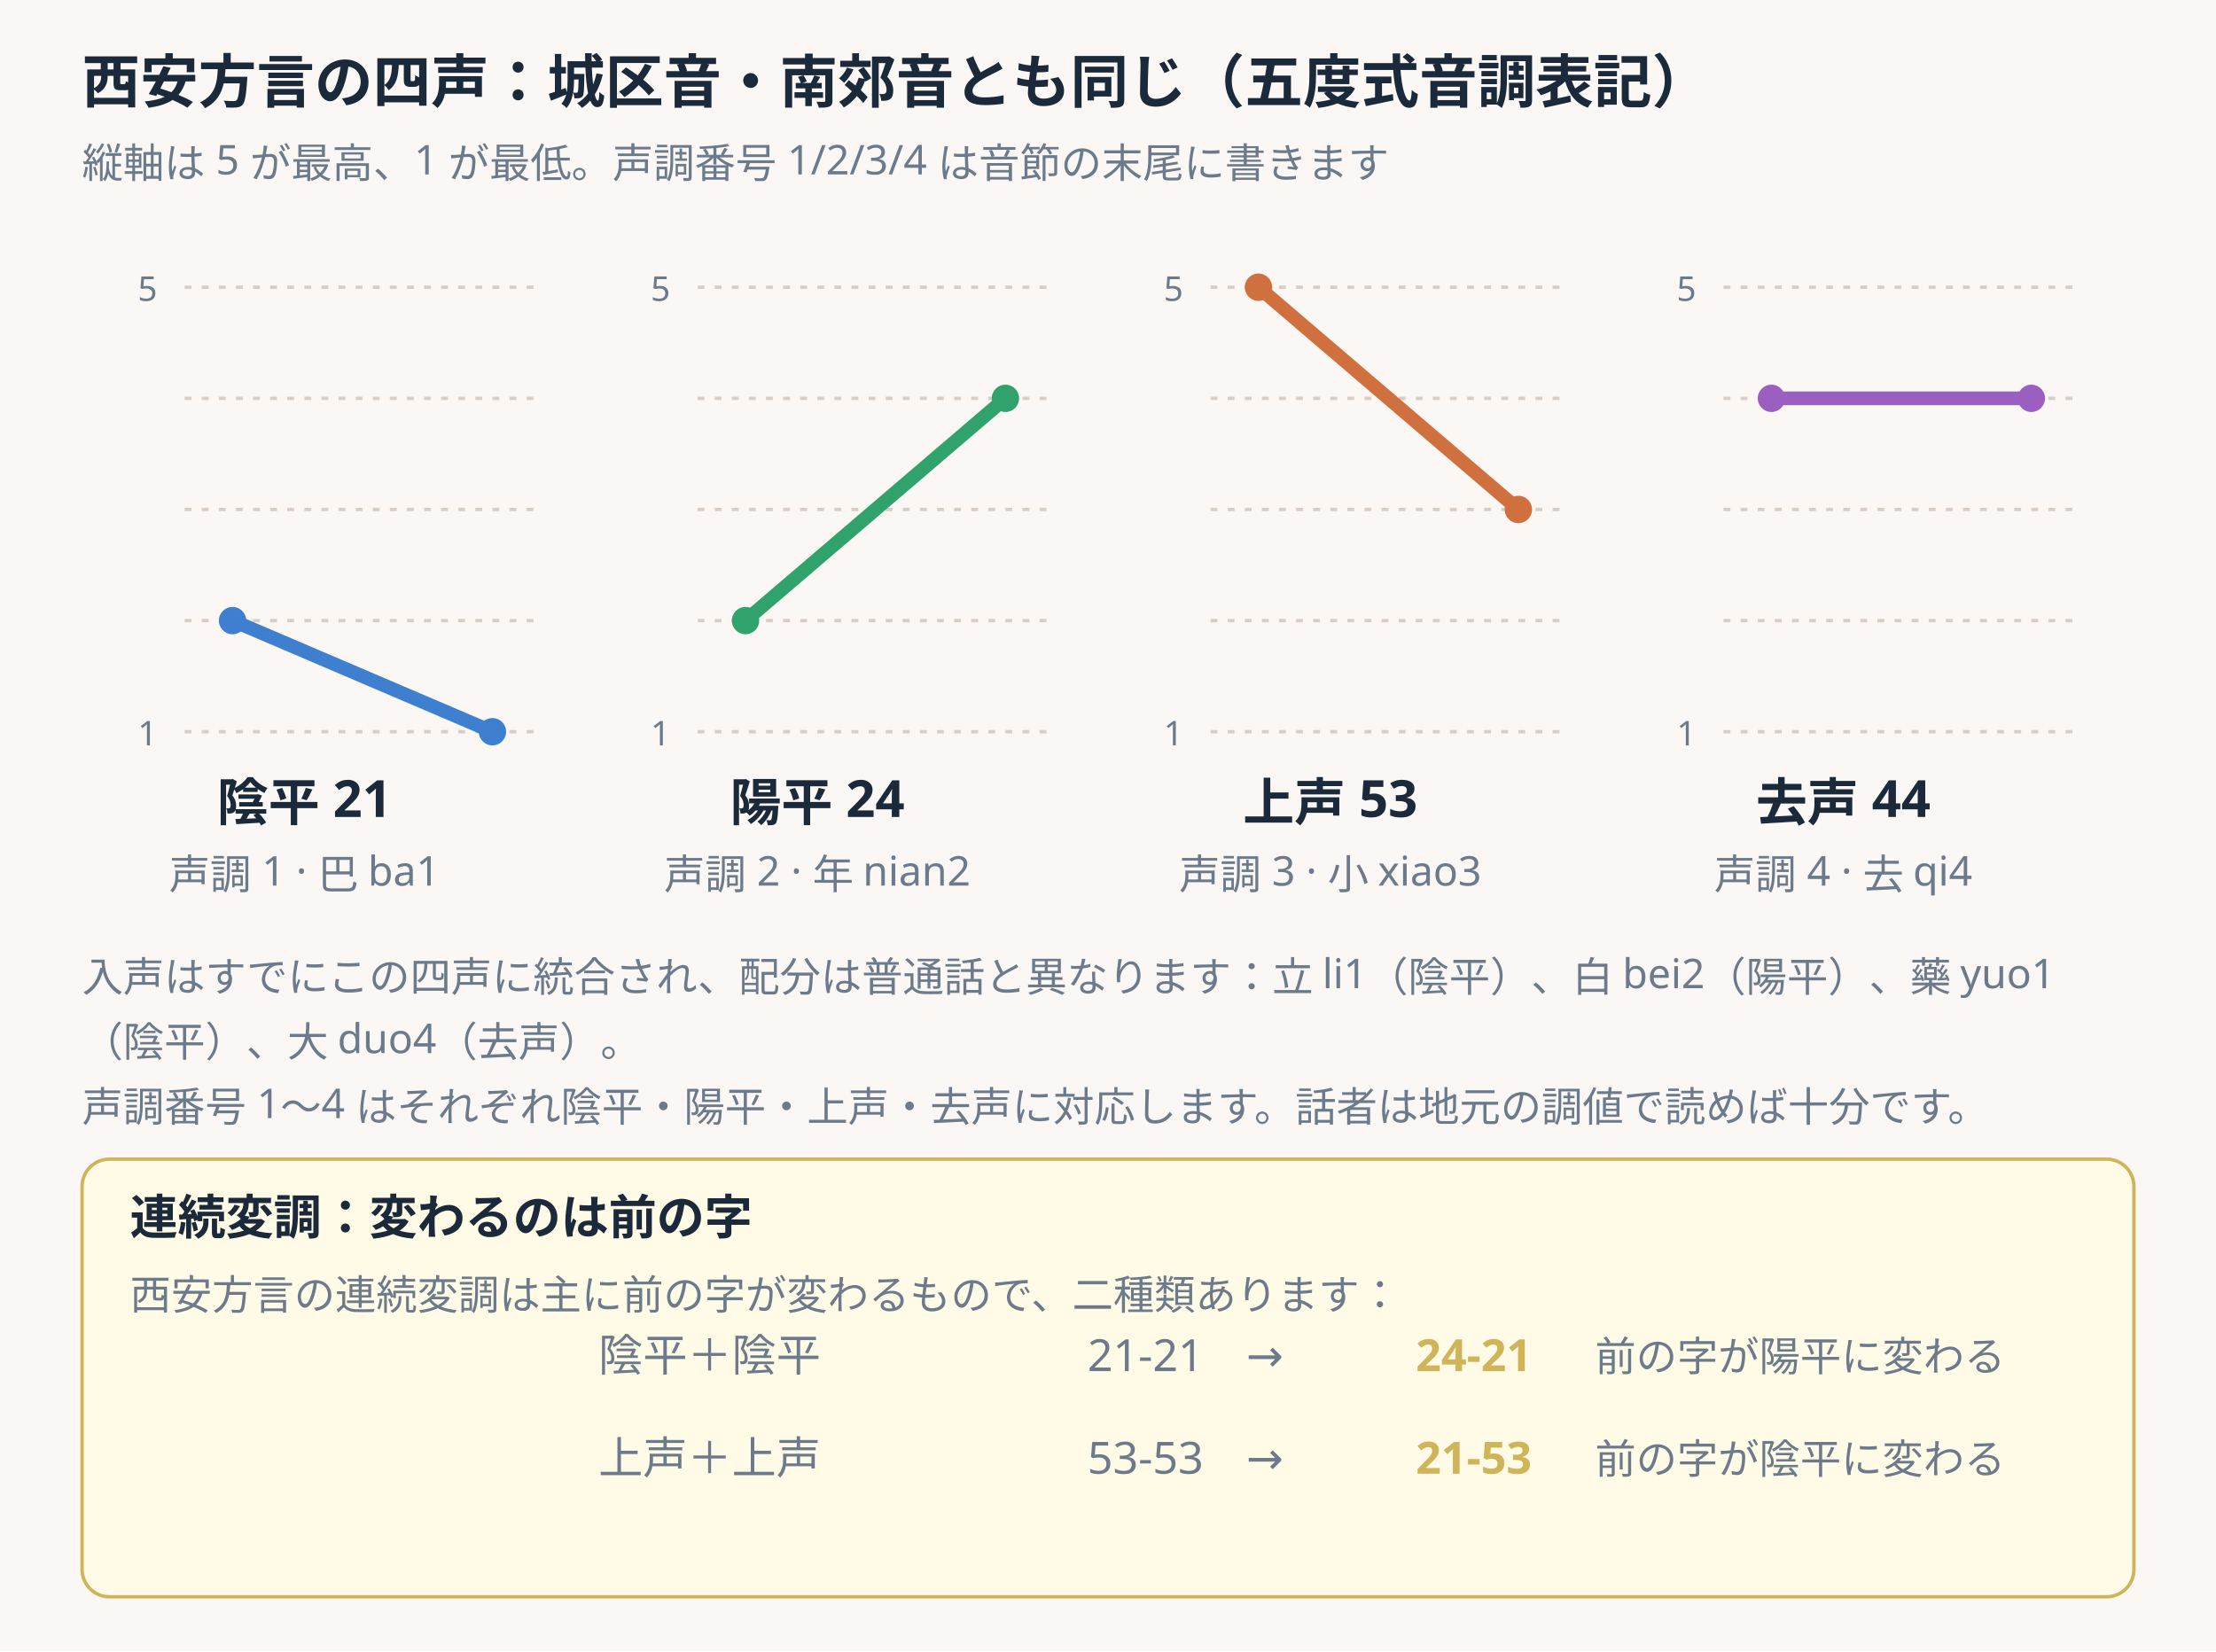
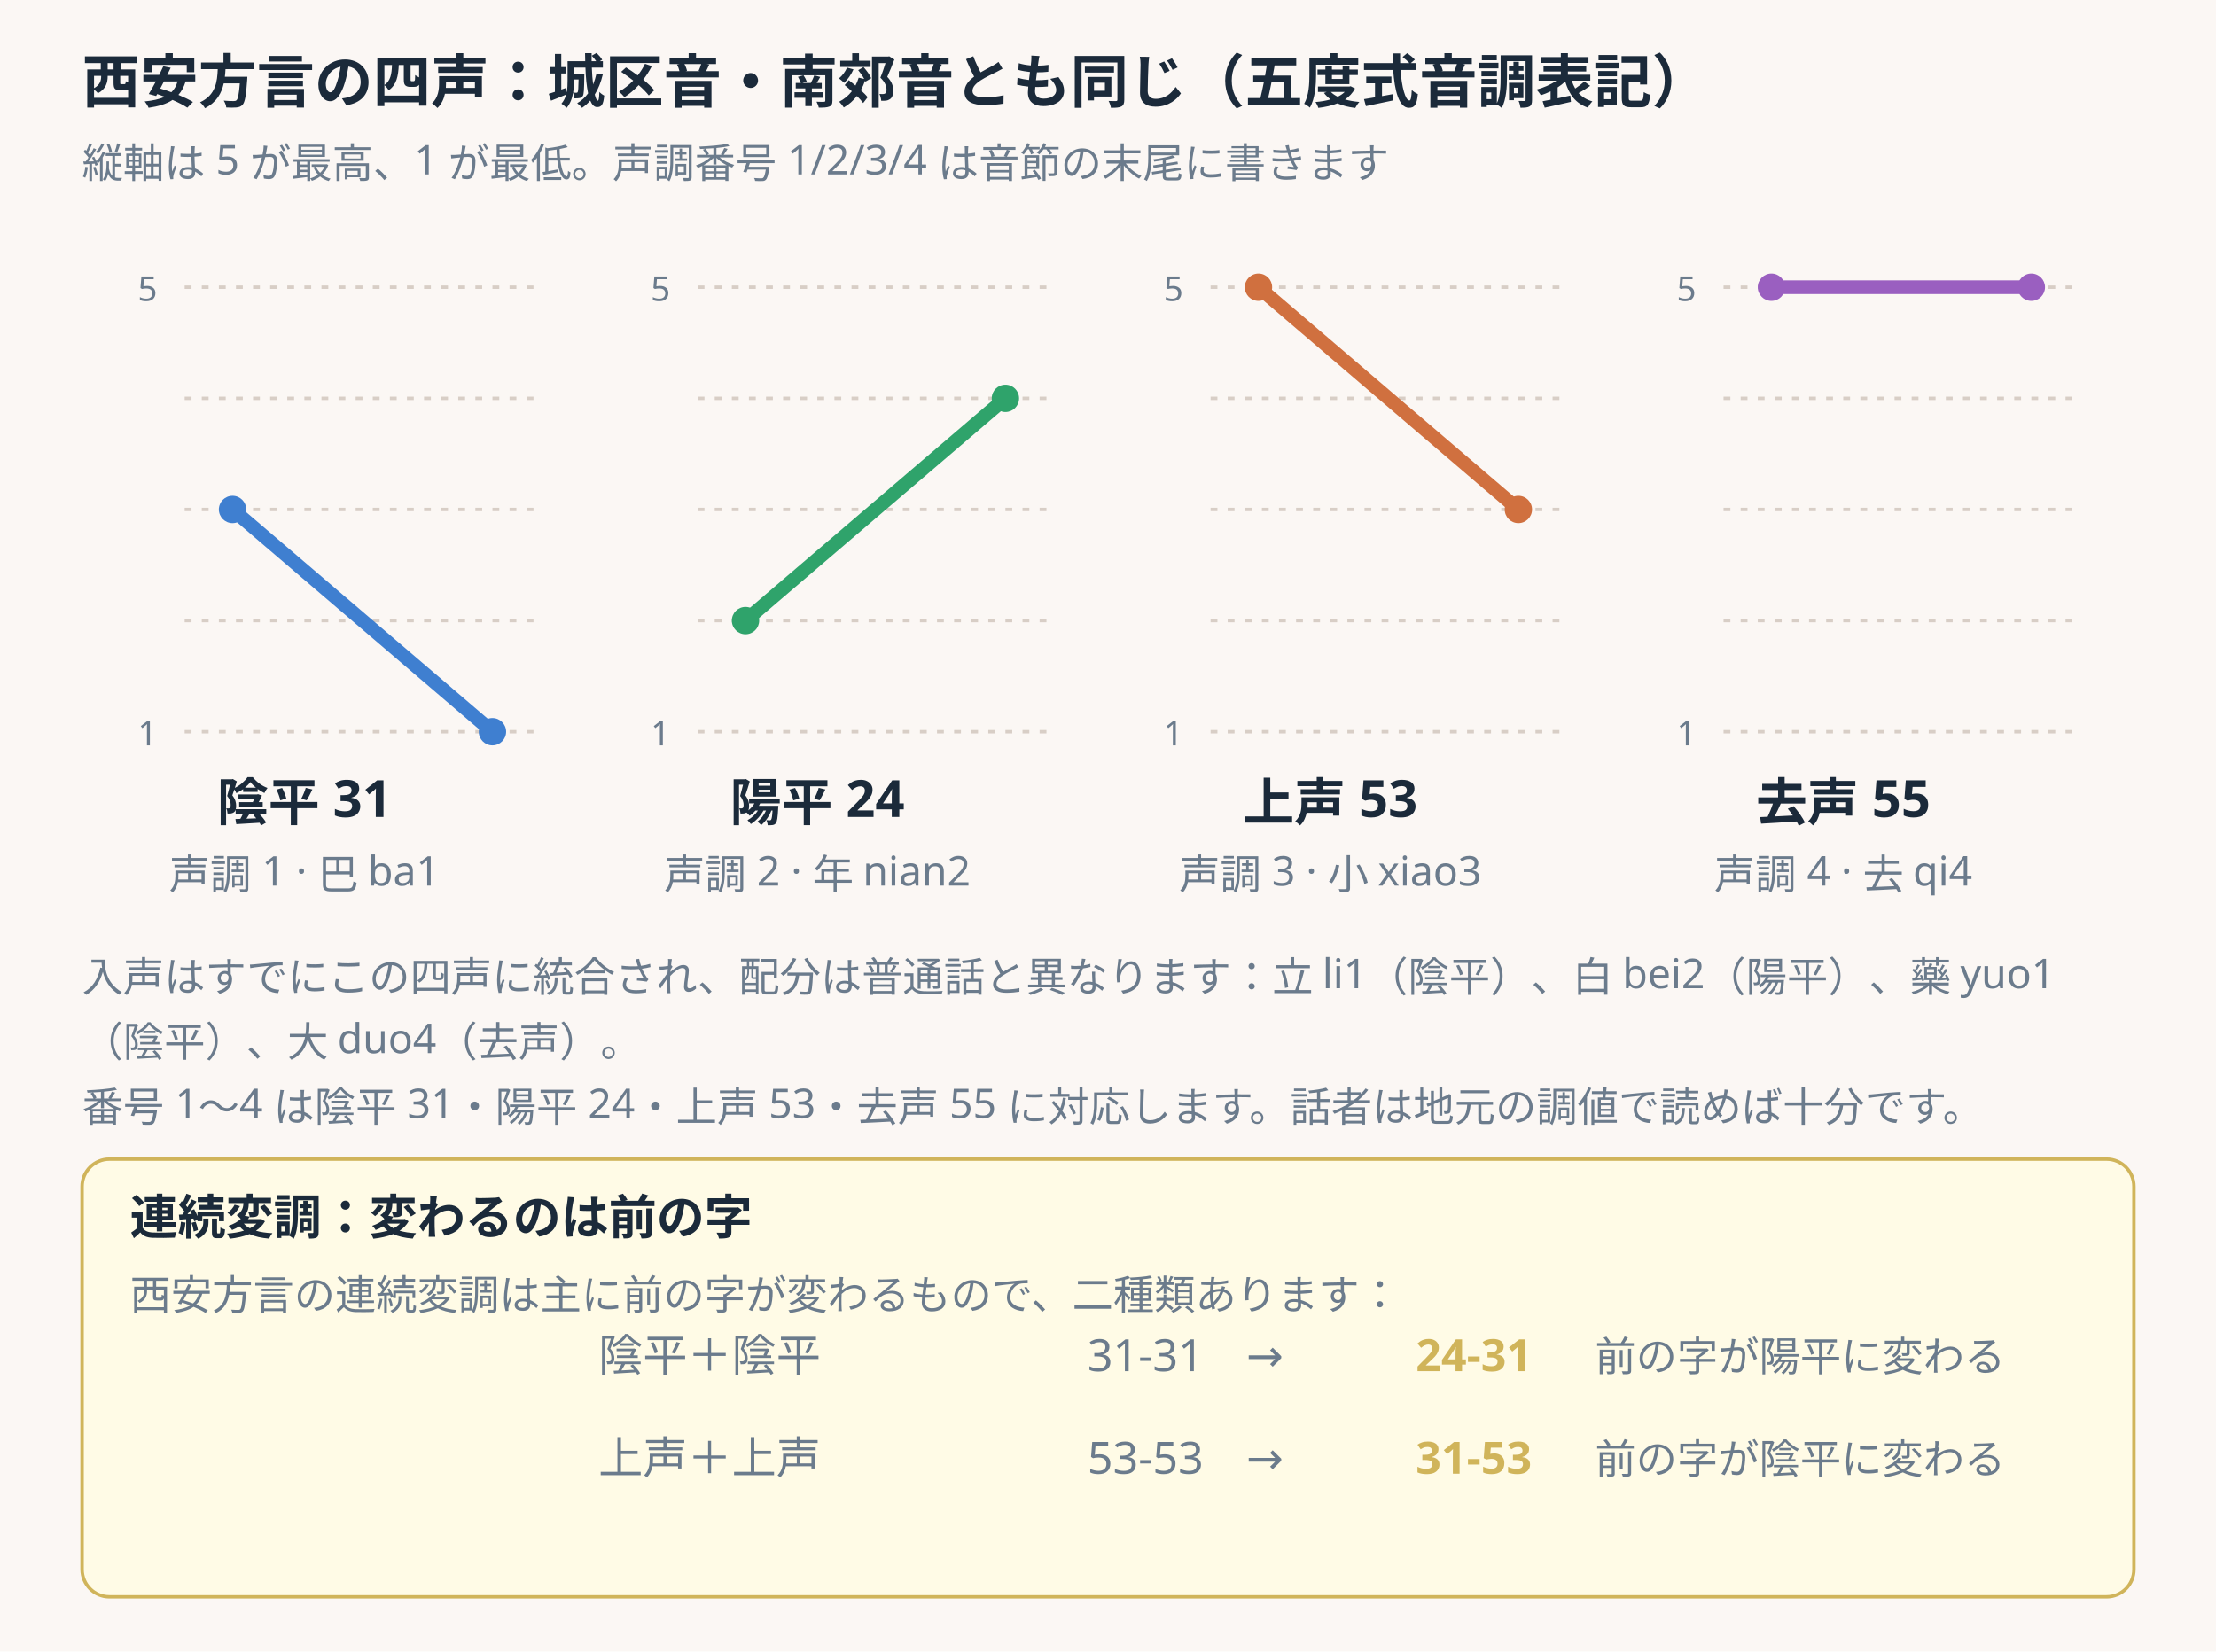
<svg xmlns="http://www.w3.org/2000/svg" width="648" height="483" viewBox="0 0 648 483" font-family="'Noto Sans JP','Hiragino Sans','Yu Gothic','Meiryo','Noto Sans SC',sans-serif">
  <rect width="648" height="483" fill="#FBF7F4" />
  <text x="24" y="30" font-size="17" fill="#1b2a3a" font-weight="bold" text-anchor="start">西安方言の四声：城区音・南郊音とも同じ（五度式音調表記）</text>
  <text x="24" y="52" font-size="12" fill="#6b7b8c" font-weight="normal" text-anchor="start">縦軸は 5 が最高、1 が最低。声調番号 1/2/3/4 は音節の末尾に書きます</text>
  <line x1="54" y1="214" x2="158" y2="214" stroke="#d8cec6" stroke-dasharray="2 3" />
  <line x1="54" y1="181.5" x2="158" y2="181.5" stroke="#d8cec6" stroke-dasharray="2 3" />
  <line x1="54" y1="149" x2="158" y2="149" stroke="#d8cec6" stroke-dasharray="2 3" />
  <line x1="54" y1="116.5" x2="158" y2="116.5" stroke="#d8cec6" stroke-dasharray="2 3" />
  <line x1="54" y1="84" x2="158" y2="84" stroke="#d8cec6" stroke-dasharray="2 3" />
  <text x="46" y="88" font-size="10" fill="#6b7b8c" font-weight="normal" text-anchor="end">5</text>
  <text x="46" y="218" font-size="10" fill="#6b7b8c" font-weight="normal" text-anchor="end">1</text>
-   <line x1="68" y1="181.5" x2="144" y2="214" stroke="#3f7fd0" stroke-width="4" stroke-linecap="round" />
-   <circle cx="68" cy="181.5" r="4" fill="#3f7fd0" />
+   <line x1="68" y1="149" x2="144" y2="214" stroke="#3f7fd0" stroke-width="4" stroke-linecap="round" />
+   <circle cx="68" cy="149" r="4" fill="#3f7fd0" />
  <circle cx="144" cy="214" r="4" fill="#3f7fd0" />
-   <text x="89" y="240" font-size="15" fill="#1b2a3a" font-weight="bold" text-anchor="middle">陰平 21</text>
+   <text x="89" y="240" font-size="15" fill="#1b2a3a" font-weight="bold" text-anchor="middle">陰平 31</text>
  <text x="89" y="260" font-size="12" fill="#6b7b8c" font-weight="normal" text-anchor="middle">声調 1 · 巴 ba1</text>
  <line x1="204" y1="214" x2="308" y2="214" stroke="#d8cec6" stroke-dasharray="2 3" />
  <line x1="204" y1="181.5" x2="308" y2="181.5" stroke="#d8cec6" stroke-dasharray="2 3" />
  <line x1="204" y1="149" x2="308" y2="149" stroke="#d8cec6" stroke-dasharray="2 3" />
  <line x1="204" y1="116.5" x2="308" y2="116.5" stroke="#d8cec6" stroke-dasharray="2 3" />
  <line x1="204" y1="84" x2="308" y2="84" stroke="#d8cec6" stroke-dasharray="2 3" />
  <text x="196" y="88" font-size="10" fill="#6b7b8c" font-weight="normal" text-anchor="end">5</text>
  <text x="196" y="218" font-size="10" fill="#6b7b8c" font-weight="normal" text-anchor="end">1</text>
  <line x1="218" y1="181.5" x2="294" y2="116.5" stroke="#2fa36b" stroke-width="4" stroke-linecap="round" />
  <circle cx="218" cy="181.5" r="4" fill="#2fa36b" />
  <circle cx="294" cy="116.5" r="4" fill="#2fa36b" />
  <text x="239" y="240" font-size="15" fill="#1b2a3a" font-weight="bold" text-anchor="middle">陽平 24</text>
  <text x="239" y="260" font-size="12" fill="#6b7b8c" font-weight="normal" text-anchor="middle">声調 2 · 年 nian2</text>
  <line x1="354" y1="214" x2="458" y2="214" stroke="#d8cec6" stroke-dasharray="2 3" />
  <line x1="354" y1="181.5" x2="458" y2="181.5" stroke="#d8cec6" stroke-dasharray="2 3" />
  <line x1="354" y1="149" x2="458" y2="149" stroke="#d8cec6" stroke-dasharray="2 3" />
  <line x1="354" y1="116.5" x2="458" y2="116.5" stroke="#d8cec6" stroke-dasharray="2 3" />
  <line x1="354" y1="84" x2="458" y2="84" stroke="#d8cec6" stroke-dasharray="2 3" />
  <text x="346" y="88" font-size="10" fill="#6b7b8c" font-weight="normal" text-anchor="end">5</text>
  <text x="346" y="218" font-size="10" fill="#6b7b8c" font-weight="normal" text-anchor="end">1</text>
  <line x1="368" y1="84" x2="444" y2="149" stroke="#d0703f" stroke-width="4" stroke-linecap="round" />
  <circle cx="368" cy="84" r="4" fill="#d0703f" />
  <circle cx="444" cy="149" r="4" fill="#d0703f" />
  <text x="389" y="240" font-size="15" fill="#1b2a3a" font-weight="bold" text-anchor="middle">上声 53</text>
  <text x="389" y="260" font-size="12" fill="#6b7b8c" font-weight="normal" text-anchor="middle">声調 3 · 小 xiao3</text>
  <line x1="504" y1="214" x2="608" y2="214" stroke="#d8cec6" stroke-dasharray="2 3" />
  <line x1="504" y1="181.5" x2="608" y2="181.5" stroke="#d8cec6" stroke-dasharray="2 3" />
  <line x1="504" y1="149" x2="608" y2="149" stroke="#d8cec6" stroke-dasharray="2 3" />
  <line x1="504" y1="116.5" x2="608" y2="116.5" stroke="#d8cec6" stroke-dasharray="2 3" />
  <line x1="504" y1="84" x2="608" y2="84" stroke="#d8cec6" stroke-dasharray="2 3" />
  <text x="496" y="88" font-size="10" fill="#6b7b8c" font-weight="normal" text-anchor="end">5</text>
  <text x="496" y="218" font-size="10" fill="#6b7b8c" font-weight="normal" text-anchor="end">1</text>
-   <line x1="518" y1="116.5" x2="594" y2="116.5" stroke="#9a5fc0" stroke-width="4" stroke-linecap="round" />
-   <circle cx="518" cy="116.5" r="4" fill="#9a5fc0" />
-   <circle cx="594" cy="116.5" r="4" fill="#9a5fc0" />
-   <text x="539" y="240" font-size="15" fill="#1b2a3a" font-weight="bold" text-anchor="middle">去声 44</text>
+   <line x1="518" y1="84" x2="594" y2="84" stroke="#9a5fc0" stroke-width="4" stroke-linecap="round" />
+   <circle cx="518" cy="84" r="4" fill="#9a5fc0" />
+   <circle cx="594" cy="84" r="4" fill="#9a5fc0" />
+   <text x="539" y="240" font-size="15" fill="#1b2a3a" font-weight="bold" text-anchor="middle">去声 55</text>
  <text x="539" y="260" font-size="12" fill="#6b7b8c" font-weight="normal" text-anchor="middle">声調 4 · 去 qi4</text>
  <text x="24" y="290" font-size="12" fill="#6b7b8c" font-weight="normal" text-anchor="start">入声はすでにこの四声に統合され、配分は普通話と異なります：立 li1（陰平）、白 bei2（陽平）、藥 yuo1</text>
  <text x="24" y="309" font-size="12" fill="#6b7b8c" font-weight="normal" text-anchor="start">（陰平）、大 duo4（去声）。</text>
-   <text x="24" y="328" font-size="12" fill="#6b7b8c" font-weight="normal" text-anchor="start">声調番号 1〜4 はそれぞれ陰平・陽平・上声・去声に対応します。話者は地元の調値で読めば十分です。</text>
+   <text x="24" y="328" font-size="12" fill="#6b7b8c" font-weight="normal" text-anchor="start">番号 1〜4 は陰平 31・陽平 24・上声 53・去声 55 に対応します。話者は地元の調値で読めば十分です。</text>
  <rect x="24" y="339" width="600" height="128" rx="8" fill="#fffbe6" stroke="#d0b45a" />
  <text x="38" y="361" font-size="14" fill="#1b2a3a" font-weight="bold" text-anchor="start">連続変調：変わるのは前の字</text>
  <text x="38" y="383" font-size="12" fill="#6b7b8c" font-weight="normal" text-anchor="start">西安方言の連続変調は主に前の字が変わるもので、二種類あります：</text>
  <text x="240" y="401" font-size="13" fill="#6b7b8c" font-weight="normal" text-anchor="end">陰平＋陰平</text>
-   <text x="318" y="401" font-size="13" fill="#6b7b8c" font-weight="normal" text-anchor="start">21-21</text>
+   <text x="318" y="401" font-size="13" fill="#6b7b8c" font-weight="normal" text-anchor="start">31-31</text>
  <text x="364.4" y="401" font-size="13" fill="#6b7b8c" font-weight="normal" text-anchor="start">→</text>
-   <text x="414" y="401" font-size="13" fill="#d0b45a" font-weight="bold" text-anchor="start">24-21</text>
+   <text x="414" y="401" font-size="13" fill="#d0b45a" font-weight="bold" text-anchor="start">24-31</text>
  <text x="466.4" y="401" font-size="12" fill="#6b7b8c" font-weight="normal" text-anchor="start">前の字が陽平に変わる</text>
  <text x="240" y="431" font-size="13" fill="#6b7b8c" font-weight="normal" text-anchor="end">上声＋上声</text>
  <text x="318" y="431" font-size="13" fill="#6b7b8c" font-weight="normal" text-anchor="start">53-53</text>
  <text x="364.4" y="431" font-size="13" fill="#6b7b8c" font-weight="normal" text-anchor="start">→</text>
-   <text x="414" y="431" font-size="13" fill="#d0b45a" font-weight="bold" text-anchor="start">21-53</text>
+   <text x="414" y="431" font-size="13" fill="#d0b45a" font-weight="bold" text-anchor="start">31-53</text>
  <text x="466.4" y="431" font-size="12" fill="#6b7b8c" font-weight="normal" text-anchor="start">前の字が陰平に変わる</text>
</svg>
